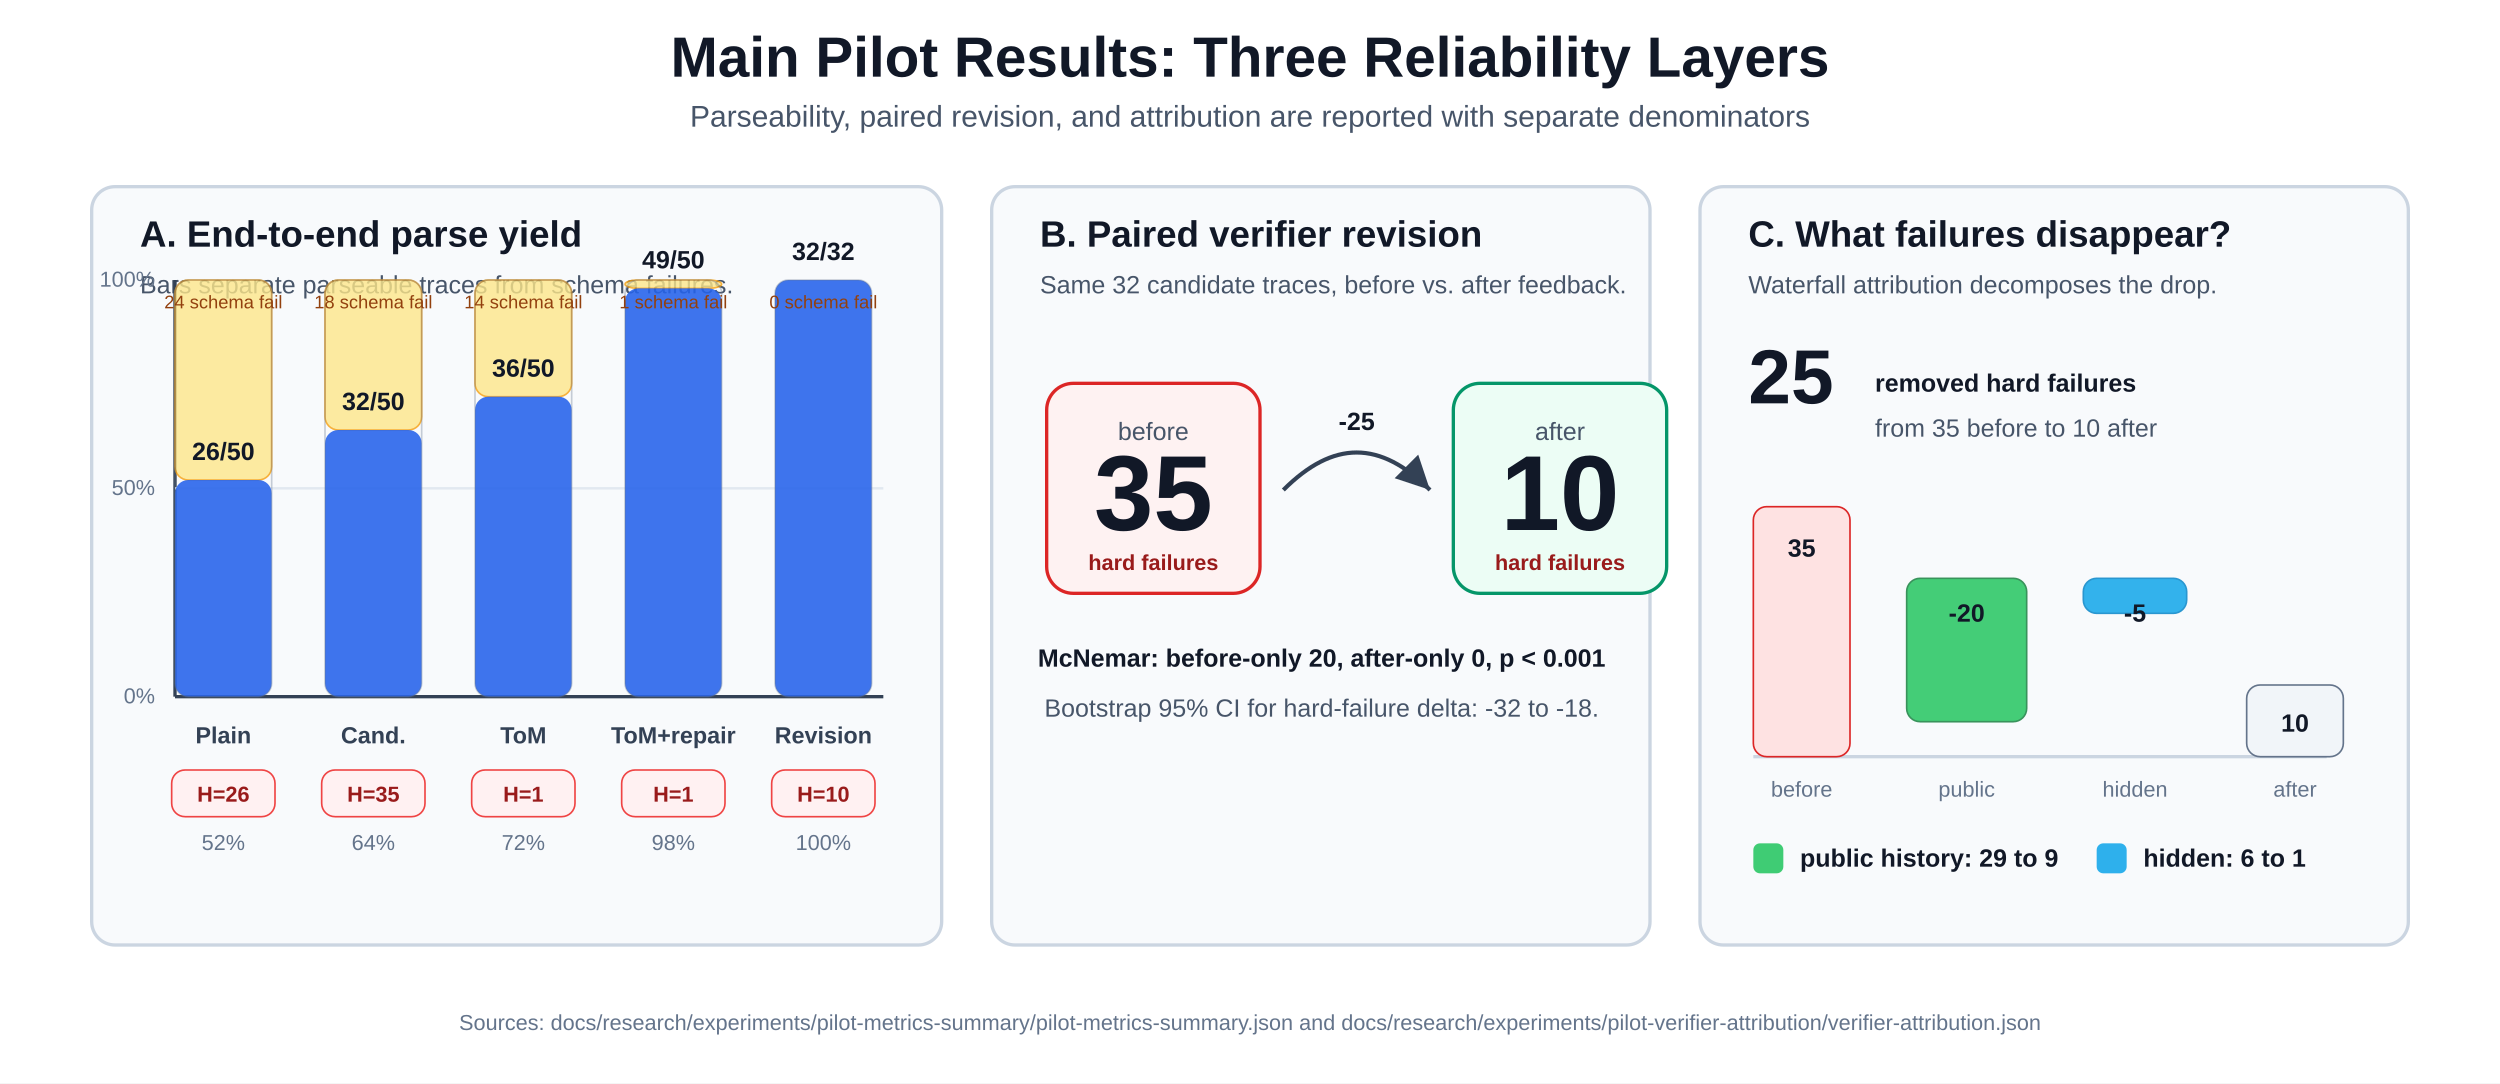
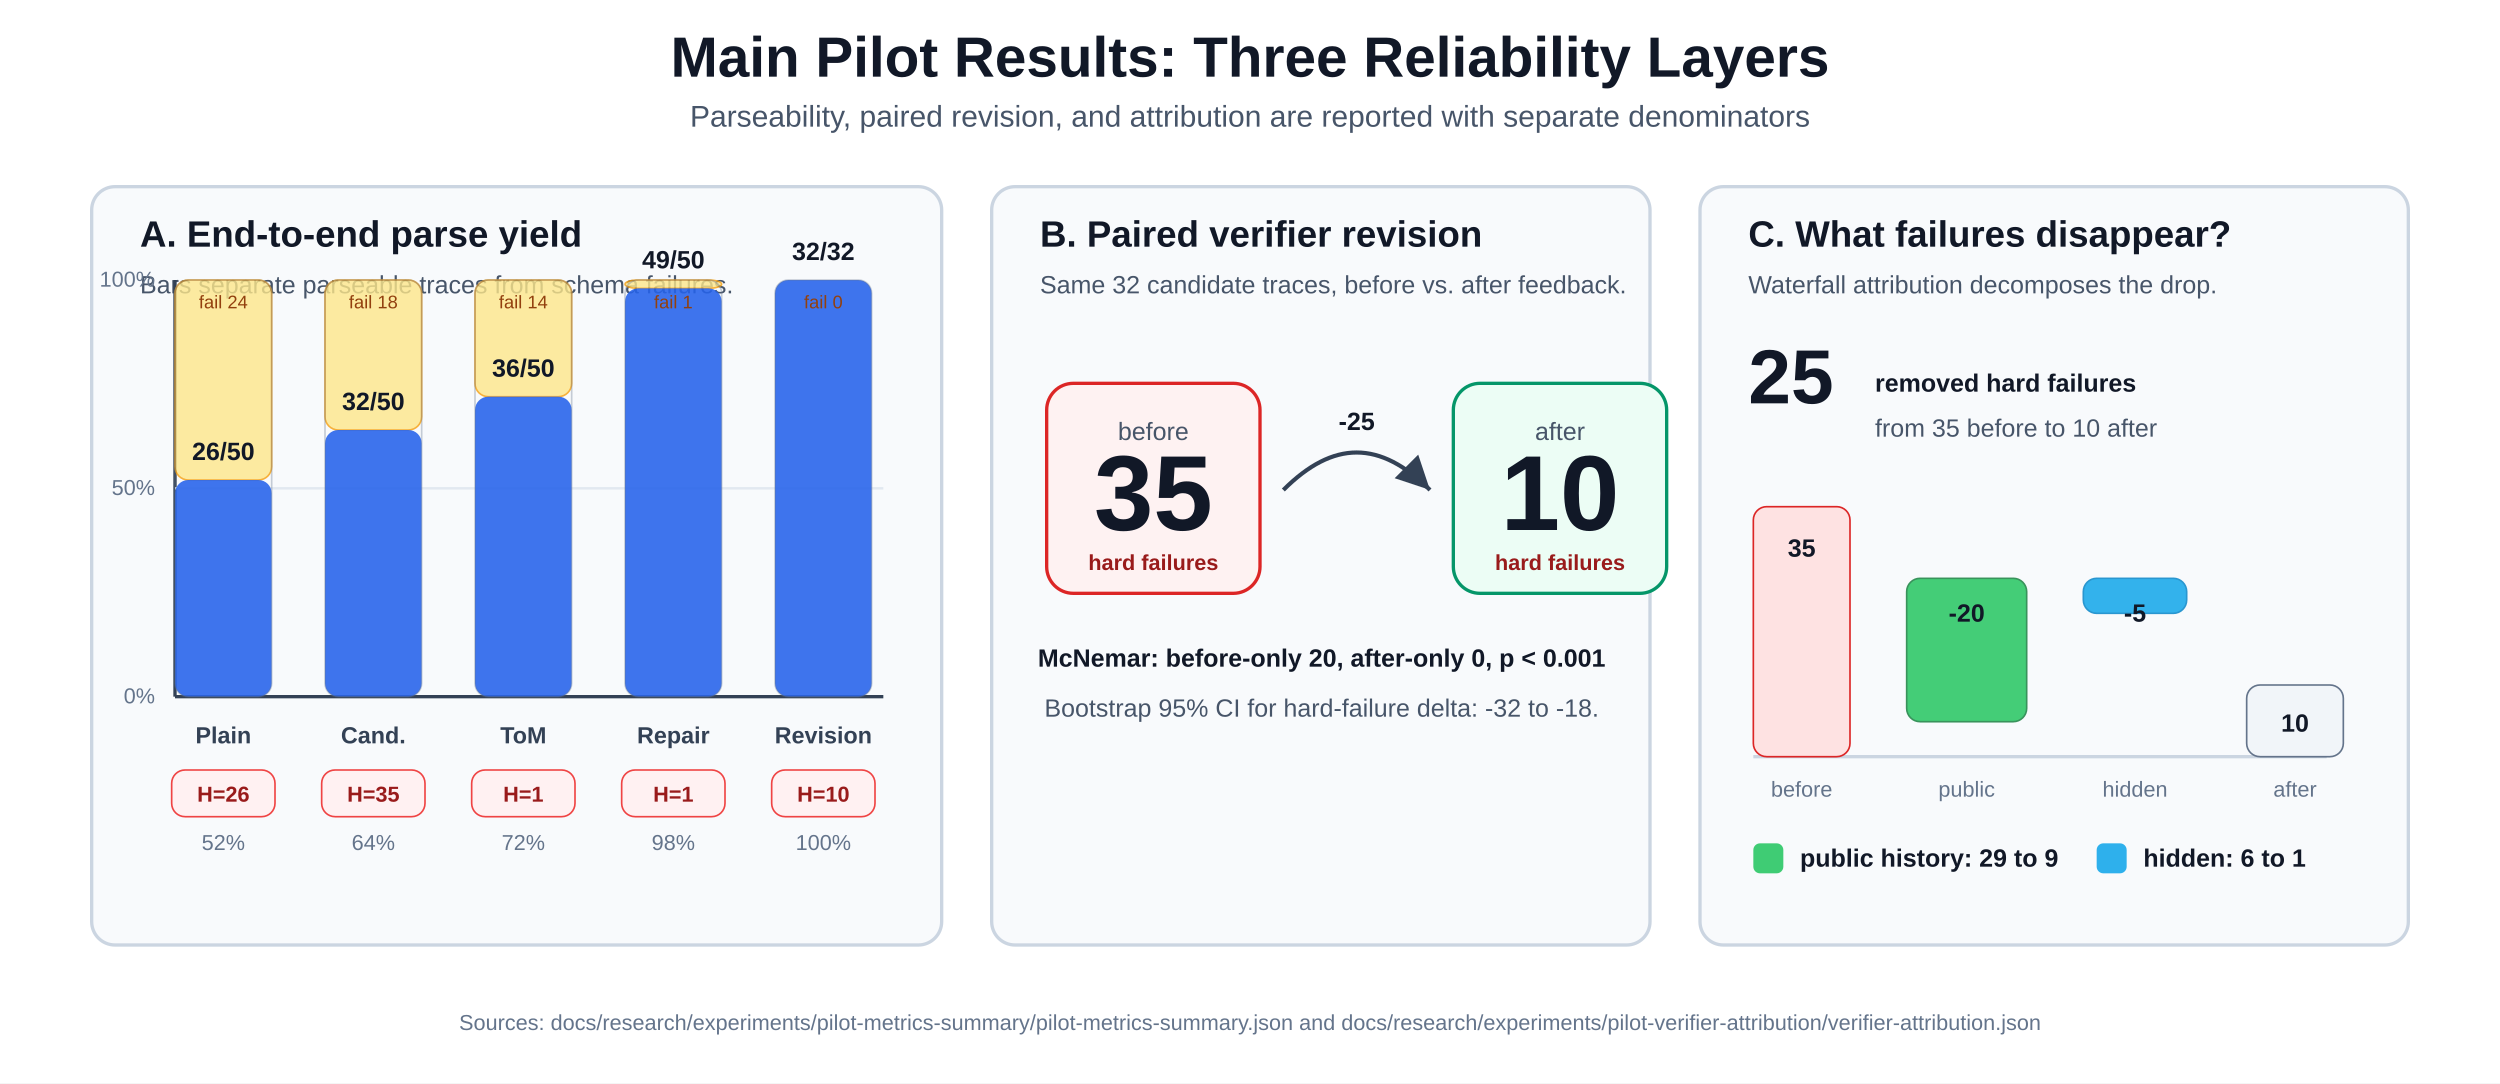
<svg xmlns="http://www.w3.org/2000/svg" width="1500" height="650" viewBox="0 0 1500 650" role="img" aria-labelledby="title desc">
  <defs>
    <marker id="arrow" markerWidth="12" markerHeight="12" refX="10" refY="6" orient="auto" markerUnits="strokeWidth">
      <path d="M2,2 L10,6 L2,10 Z" fill="#334155" />
    </marker>
    <style>
      .title { font: 700 34px Arial, Helvetica, sans-serif; fill: #111827; }
      .subtitle { font: 400 18px Arial, Helvetica, sans-serif; fill: #475569; }
      .panel-title { font: 700 22px Arial, Helvetica, sans-serif; fill: #111827; }
      .axis-label { font: 700 14px Arial, Helvetica, sans-serif; fill: #334155; }
      .tick { font: 400 13px Arial, Helvetica, sans-serif; fill: #64748b; }
      .value { font: 700 15px Arial, Helvetica, sans-serif; fill: #111827; }
      .mini { font: 700 13px Arial, Helvetica, sans-serif; fill: #991b1b; }
      .tiny { font: 400 11px Arial, Helvetica, sans-serif; fill: #92400e; }
      .note { font: 400 15px Arial, Helvetica, sans-serif; fill: #475569; }
      .big { font: 700 46px Arial, Helvetica, sans-serif; fill: #111827; }
      .huge { font: 700 64px Arial, Helvetica, sans-serif; fill: #111827; }
      .box { fill: #f8fafc; stroke: #cbd5e1; stroke-width: 2; rx: 14; }
      .line { stroke: #334155; stroke-width: 2.5; fill: none; marker-end: url(#arrow); }
      .softline { stroke: #94a3b8; stroke-width: 1.5; fill: none; }
    </style>
  </defs>
  <rect width="1500" height="650" fill="#ffffff" />
  <text x="750" y="46" text-anchor="middle" class="title">Main Pilot Results: Three Reliability Layers</text>
  <text x="750" y="76" text-anchor="middle" class="subtitle">Parseability, paired revision, and attribution are reported with separate denominators</text>
  <rect x="55" y="112" width="510" height="455" class="box" />
  <text x="84" y="148" class="panel-title">A. End-to-end parse yield</text>
  <text x="84" y="176" class="note">Bars separate parseable traces from schema failures.</text>
  <line x1="105" y1="418" x2="530" y2="418" stroke="#334155" stroke-width="2" />
  <line x1="105" y1="168" x2="105" y2="418" stroke="#334155" stroke-width="2" />
  <text x="93" y="172" text-anchor="end" class="tick">100%</text>
  <text x="93" y="297" text-anchor="end" class="tick">50%</text>
  <text x="93" y="422" text-anchor="end" class="tick">0%</text>
  <line x1="105" y1="293" x2="530" y2="293" stroke="#e2e8f0" stroke-width="1.5" />
  <g>
    <rect x="105" y="168" width="58" height="120" rx="8" fill="#fde68a" stroke="#f59e0b" opacity="0.80" />
    <rect x="105" y="288" width="58" height="130" rx="8" fill="#2563eb" opacity="0.88" />
    <rect x="105" y="168" width="58" height="250" rx="8" fill="none" stroke="#64748b" opacity="0.35" />
    <text x="134" y="276" text-anchor="middle" class="value">26/50</text>
-     <text x="134" y="185" text-anchor="middle" class="tiny">24 schema fail</text>
+     <text x="134" y="185" text-anchor="middle" class="tiny">fail 24</text>
    <text x="134" y="446" text-anchor="middle" class="axis-label">Plain</text>
    <rect x="103" y="462" width="62" height="28" rx="8" fill="#fff1f2" stroke="#ef4444" />
    <text x="134" y="481" text-anchor="middle" class="mini">H=26</text>
    <text x="134" y="510" text-anchor="middle" class="tick">52%</text>
  </g>
  <g>
    <rect x="195" y="168" width="58" height="90" rx="8" fill="#fde68a" stroke="#f59e0b" opacity="0.80" />
    <rect x="195" y="258" width="58" height="160" rx="8" fill="#2563eb" opacity="0.88" />
    <rect x="195" y="168" width="58" height="250" rx="8" fill="none" stroke="#64748b" opacity="0.35" />
    <text x="224" y="246" text-anchor="middle" class="value">32/50</text>
-     <text x="224" y="185" text-anchor="middle" class="tiny">18 schema fail</text>
+     <text x="224" y="185" text-anchor="middle" class="tiny">fail 18</text>
    <text x="224" y="446" text-anchor="middle" class="axis-label">Cand.</text>
    <rect x="193" y="462" width="62" height="28" rx="8" fill="#fff1f2" stroke="#ef4444" />
    <text x="224" y="481" text-anchor="middle" class="mini">H=35</text>
    <text x="224" y="510" text-anchor="middle" class="tick">64%</text>
  </g>
  <g>
    <rect x="285" y="168" width="58" height="70" rx="8" fill="#fde68a" stroke="#f59e0b" opacity="0.80" />
    <rect x="285" y="238" width="58" height="180" rx="8" fill="#2563eb" opacity="0.88" />
    <rect x="285" y="168" width="58" height="250" rx="8" fill="none" stroke="#64748b" opacity="0.35" />
    <text x="314" y="226" text-anchor="middle" class="value">36/50</text>
-     <text x="314" y="185" text-anchor="middle" class="tiny">14 schema fail</text>
+     <text x="314" y="185" text-anchor="middle" class="tiny">fail 14</text>
    <text x="314" y="446" text-anchor="middle" class="axis-label">ToM</text>
    <rect x="283" y="462" width="62" height="28" rx="8" fill="#fff1f2" stroke="#ef4444" />
    <text x="314" y="481" text-anchor="middle" class="mini">H=1</text>
    <text x="314" y="510" text-anchor="middle" class="tick">72%</text>
  </g>
  <g>
    <rect x="375" y="168" width="58" height="5" rx="8" fill="#fde68a" stroke="#f59e0b" opacity="0.80" />
    <rect x="375" y="173" width="58" height="245" rx="8" fill="#2563eb" opacity="0.88" />
    <rect x="375" y="168" width="58" height="250" rx="8" fill="none" stroke="#64748b" opacity="0.35" />
    <text x="404" y="161" text-anchor="middle" class="value">49/50</text>
-     <text x="404" y="185" text-anchor="middle" class="tiny">1 schema fail</text>
-     <text x="404" y="446" text-anchor="middle" class="axis-label">ToM+repair</text>
+     <text x="404" y="185" text-anchor="middle" class="tiny">fail 1</text>
+     <text x="404" y="446" text-anchor="middle" class="axis-label">Repair</text>
    <rect x="373" y="462" width="62" height="28" rx="8" fill="#fff1f2" stroke="#ef4444" />
    <text x="404" y="481" text-anchor="middle" class="mini">H=1</text>
    <text x="404" y="510" text-anchor="middle" class="tick">98%</text>
  </g>
  <g>
    <rect x="465" y="168" width="58" height="0" rx="8" fill="#fde68a" stroke="#f59e0b" opacity="0.80" />
    <rect x="465" y="168" width="58" height="250" rx="8" fill="#2563eb" opacity="0.88" />
    <rect x="465" y="168" width="58" height="250" rx="8" fill="none" stroke="#64748b" opacity="0.35" />
    <text x="494" y="156" text-anchor="middle" class="value">32/32</text>
-     <text x="494" y="185" text-anchor="middle" class="tiny">0 schema fail</text>
+     <text x="494" y="185" text-anchor="middle" class="tiny">fail 0</text>
    <text x="494" y="446" text-anchor="middle" class="axis-label">Revision</text>
    <rect x="463" y="462" width="62" height="28" rx="8" fill="#fff1f2" stroke="#ef4444" />
    <text x="494" y="481" text-anchor="middle" class="mini">H=10</text>
    <text x="494" y="510" text-anchor="middle" class="tick">100%</text>
  </g>
  <rect x="595" y="112" width="395" height="455" class="box" />
  <text x="624" y="148" class="panel-title">B. Paired verifier revision</text>
  <text x="624" y="176" class="note">Same 32 candidate traces, before vs. after feedback.</text>
  <g transform="translate(628,230)">
    <rect x="0" y="0" width="128" height="126" rx="16" fill="#fef2f2" stroke="#dc2626" stroke-width="2" />
    <text x="64" y="34" text-anchor="middle" class="note">before</text>
    <text x="64" y="88" text-anchor="middle" class="huge">35</text>
    <text x="64" y="112" text-anchor="middle" class="mini">hard failures</text>
  </g>
  <path d="M770,294 C800,264 828,264 858,294" class="line" />
  <text x="814" y="258" text-anchor="middle" class="value">-25</text>
  <g transform="translate(872,230)">
    <rect x="0" y="0" width="128" height="126" rx="16" fill="#ecfdf5" stroke="#059669" stroke-width="2" />
    <text x="64" y="34" text-anchor="middle" class="note">after</text>
    <text x="64" y="88" text-anchor="middle" class="huge">10</text>
    <text x="64" y="112" text-anchor="middle" class="mini">hard failures</text>
  </g>
  <text x="793" y="400" text-anchor="middle" class="value">McNemar: before-only 20, after-only 0, p &lt; 0.001</text>
  <text x="793" y="430" text-anchor="middle" class="note">Bootstrap 95% CI for hard-failure delta: -32 to -18.</text>
  <rect x="1020" y="112" width="425" height="455" class="box" />
  <text x="1049" y="148" class="panel-title">C. What failures disappear?</text>
  <text x="1049" y="176" class="note">Waterfall attribution decomposes the drop.</text>
  <text x="1049" y="242" class="big">25</text>
  <text x="1125" y="235" class="value">removed hard failures</text>
  <text x="1125" y="262" class="note">from 35 before to 10 after</text>
  <g transform="translate(1052,304)">
    <line x1="0" y1="150" x2="344" y2="150" stroke="#cbd5e1" stroke-width="2" />
    <rect x="0" y="0" width="58" height="150" rx="8" fill="#fee2e2" stroke="#dc2626" />
    <text x="29" y="30" text-anchor="middle" class="value">35</text>
    <text x="29" y="174" text-anchor="middle" class="tick">before</text>
    <rect x="92" y="43" width="72" height="86" rx="8" fill="#22c55e" opacity="0.84" stroke="#15803d" />
    <text x="128" y="69" text-anchor="middle" class="value">-20</text>
    <text x="128" y="174" text-anchor="middle" class="tick">public</text>
    <rect x="198" y="43" width="62" height="21" rx="8" fill="#0ea5e9" opacity="0.84" stroke="#0284c7" />
    <text x="229" y="69" text-anchor="middle" class="value">-5</text>
    <text x="229" y="174" text-anchor="middle" class="tick">hidden</text>
    <rect x="296" y="107" width="58" height="43" rx="8" fill="#f1f5f9" stroke="#64748b" />
    <text x="325" y="135" text-anchor="middle" class="value">10</text>
    <text x="325" y="174" text-anchor="middle" class="tick">after</text>
  </g>
  <rect x="1052" y="506" width="18" height="18" rx="4" fill="#22c55e" opacity="0.86" />
  <text x="1080" y="520" class="value">public history: 29 to 9</text>
  <rect x="1258" y="506" width="18" height="18" rx="4" fill="#0ea5e9" opacity="0.86" />
  <text x="1286" y="520" class="value">hidden: 6 to 1</text>
  <text x="750" y="618" text-anchor="middle" class="tick">Sources: docs/research/experiments/pilot-metrics-summary/pilot-metrics-summary.json and docs/research/experiments/pilot-verifier-attribution/verifier-attribution.json</text>
</svg>
